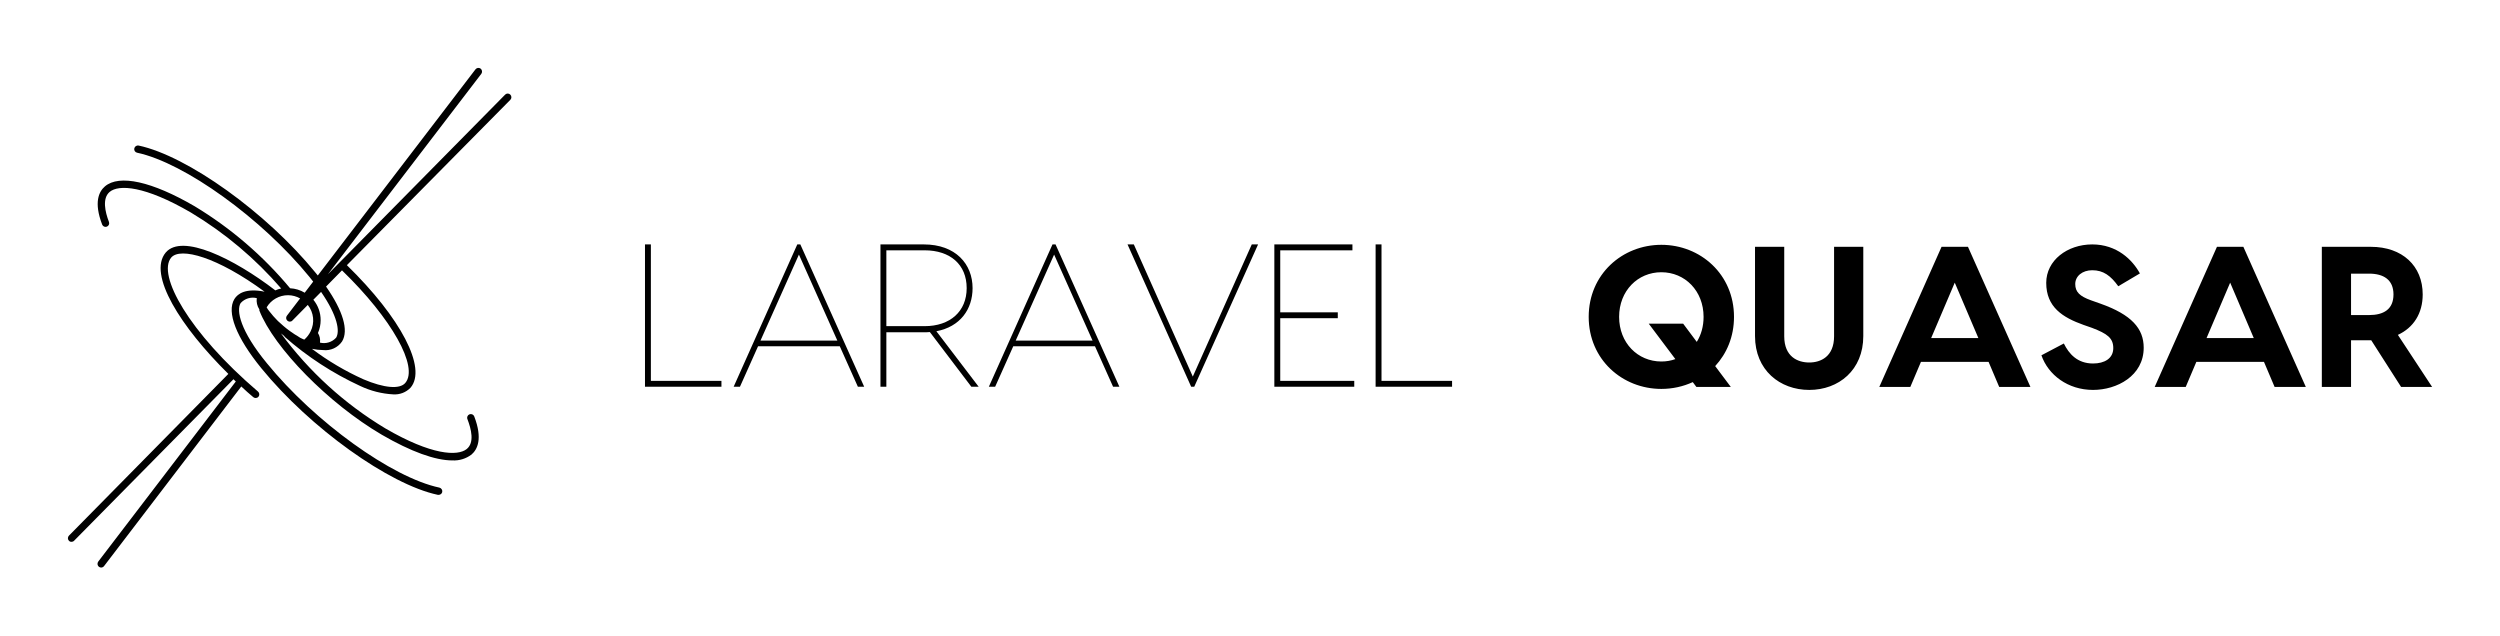
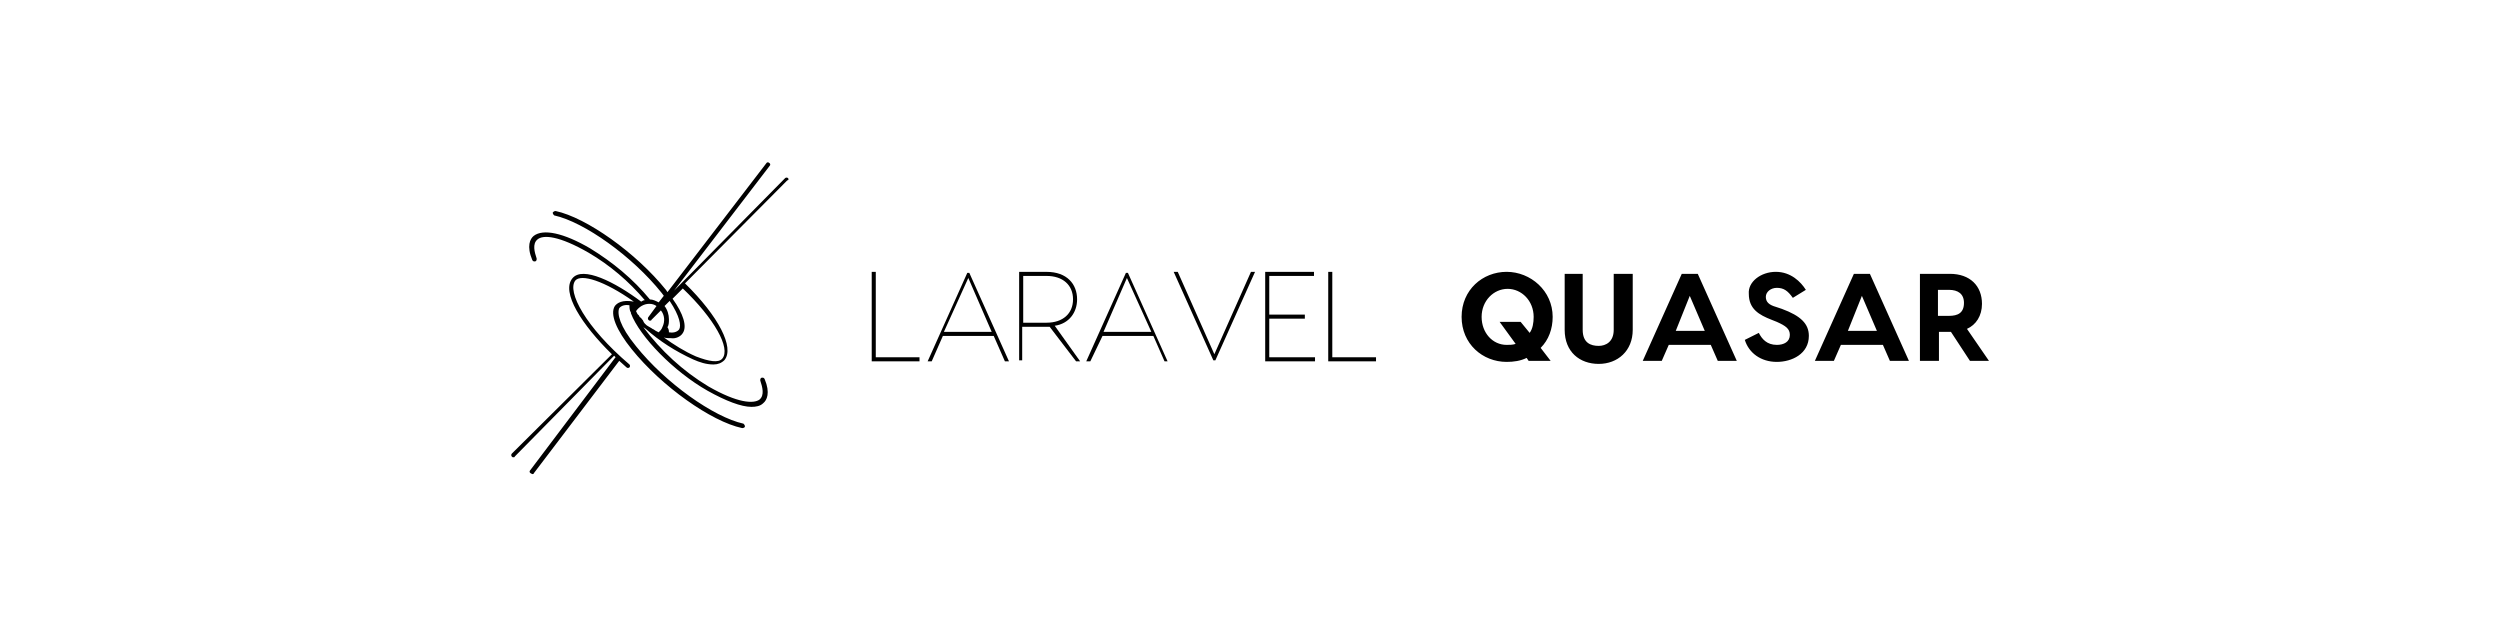
- <svg xmlns="http://www.w3.org/2000/svg" version="1.1" width="3172.301" height="806.333" viewBox="0 0 3172.301 806.333">
+ <svg xmlns="http://www.w3.org/2000/svg" version="1.1" id="Calque_1" x="0px" y="0px" viewBox="0 0 3172.3 806.3" style="enable-background:new 0 0 3172.3 806.3;" xml:space="preserve">
  <g transform="scale(8.615072) translate(10, 10)">
-     <defs id="SvgjsDefs1143" />
-     <g id="SvgjsG1144" featureKey="symbolFeature-0" transform="matrix(1.076334,0,0,1.076334,-21.15223,-17.02098)" fill="#000">
+     <g id="SvgjsG1144" transform="matrix(1.076334,0,0,1.076334,-21.15223,-17.02098)">
      <g>
-         <path d="M80.19,19.47a.49.49,0,0,0-.7,0L55.23,44.06l21-27.44a.52.52,0,0,0-.1-.71.51.51,0,0,0-.7.1L53.85,44.22l-.37-.45C46.84,35.63,36,27.86,29.33,26.44a.51.51,0,0,0-.59.39.49.49,0,0,0,.38.59c6.49,1.38,17.07,9,23.59,17l.51.64-1.16,1.52a4.3,4.3,0,0,0-2-.61A51.91,51.91,0,0,0,37,34.75c-5.84-3.4-10.32-4.4-12.28-2.72-.82.7-1.55,2.17-.38,5.22a.5.5,0,0,0,.64.29.5.5,0,0,0,.29-.65c-.53-1.38-.94-3.22.09-4.1,1.24-1.05,4.81-.86,11.13,2.82A51,51,0,0,1,48.84,46a3.74,3.74,0,0,0-.8.26c-5.7-4.37-12.76-7.82-15-5.18-2.51,3,2.06,10.19,8.57,16.61L19.8,79.82a.5.5,0,0,0,0,.71.46.46,0,0,0,.35.14.47.47,0,0,0,.35-.15l21.81-22.1.32.31L23.8,83.38a.52.52,0,0,0,.1.71.57.57,0,0,0,.3.1.51.51,0,0,0,.4-.2L43.38,59.41c.53.5,1.08,1,1.64,1.46a.5.5,0,0,0,.65-.76c-9.53-8.14-13.83-16-11.88-18.34,1.26-1.47,6.31-.08,12.78,4.67-2.57-.52-3.67.26-4.13,1-1.1,1.8.25,5.26,3.69,9.48,6.64,8.14,17.48,15.91,24.15,17.32h.11a.5.5,0,0,0,.49-.39.52.52,0,0,0-.39-.6c-6.49-1.37-17.07-9-23.59-17C43.23,51.8,42.67,49,43.29,48a2.25,2.25,0,0,1,2.21-.68,2.23,2.23,0,0,0,.35,1.54.41.41,0,0,0,0,.09.13.13,0,0,0,0,.06c2,5.12,9.47,12.73,16.75,17,4,2.32,7.31,3.52,9.67,3.52a4,4,0,0,0,2.61-.8c.82-.7,1.55-2.17.38-5.22a.5.5,0,0,0-.65-.29.5.5,0,0,0-.29.64c.53,1.39,1,3.22-.09,4.11-1.24,1-4.81.86-11.13-2.82A49.25,49.25,0,0,1,48.81,52.15l.48.38a.21.21,0,0,1,0,.06,42.81,42.81,0,0,0,10.38,6.76,12.07,12.07,0,0,0,4.49,1.14,3,3,0,0,0,2.38-.91c2.28-2.66-1.31-9.55-8.71-16.77L80.2,20.18A.5.5,0,0,0,80.19,19.47ZM53.87,52.09a4.31,4.31,0,0,0,.37-1.74,4.36,4.36,0,0,0-1-2.81l1.06-1.07c2.27,3.29,2.59,5.39,2.06,6.26a2.25,2.25,0,0,1-2.21.68A2,2,0,0,0,53.87,52.09ZM48.4,50.46l-.23-.24q-.22-.22-.42-.45l-.22-.27-.32-.39L47,48.83l-.15-.25a3.4,3.4,0,0,1,2.94-1.66,3.38,3.38,0,0,1,1.64.44l-1.81,2.37a.5.5,0,0,0,.07.68.51.51,0,0,0,.33.13.47.47,0,0,0,.35-.15l2.11-2.14a3.38,3.38,0,0,1,.38,3.63A3.56,3.56,0,0,1,52,53l-.28-.12-.29-.14L51,52.46l-.29-.17c-.18-.11-.36-.24-.53-.36a2.27,2.27,0,0,1-.25-.18c-.26-.19-.53-.4-.78-.62S48.63,50.68,48.4,50.46Zm17.42,8.47c-.76.89-2.9.7-5.72-.5a36.86,36.86,0,0,1-7.05-4.17,8.58,8.58,0,0,0,1.54.17,2.75,2.75,0,0,0,2.58-1.18c.93-1.52.12-4.2-2.19-7.51l2.18-2.22C64,50.14,67.68,56.76,65.82,58.93Z" />
+         <path d="M118.2,30.9c-0.1-0.1-0.3-0.1-0.4,0c0,0,0,0,0,0l-15.2,15.4l13.1-17.1c0.1-0.1,0.1-0.3-0.1-0.4c-0.1-0.1-0.3-0.1-0.4,0.1     l-13.5,17.6l-0.2-0.3c-4.1-5.1-10.9-9.9-15.1-10.8c-0.2,0-0.3,0.1-0.4,0.2c0,0.2,0.1,0.3,0.2,0.4c0,0,0,0,0,0     c4.1,0.9,10.7,5.6,14.7,10.6l0.3,0.4l-0.7,0.9c-0.4-0.2-0.8-0.4-1.2-0.4c-2.3-2.8-5.1-5.1-8.2-7c-3.6-2.1-6.4-2.7-7.7-1.7     c-0.5,0.4-1,1.4-0.2,3.3c0.1,0.2,0.2,0.2,0.4,0.2c0.2-0.1,0.2-0.2,0.2-0.4c0,0,0,0,0,0c-0.3-0.9-0.6-2,0.1-2.6     c0.8-0.7,3-0.5,7,1.8c2.9,1.7,5.5,3.9,7.7,6.5c-0.2,0-0.3,0.1-0.5,0.2c-3.6-2.7-8-4.9-9.4-3.2c-1.6,1.9,1.3,6.4,5.4,10.4     L80.4,68.6c-0.1,0.1-0.1,0.3,0,0.4c0,0,0,0,0,0c0.1,0.1,0.1,0.1,0.2,0.1c0.1,0,0.2,0,0.2-0.1l13.6-13.8l0.2,0.2L82.9,70.9     c-0.1,0.1-0.1,0.3,0.1,0.4c0.1,0,0.1,0.1,0.2,0.1c0.1,0,0.2,0,0.2-0.1l11.7-15.4c0.3,0.3,0.7,0.6,1,0.9c0.1,0.1,0.3,0.1,0.4,0     c0.1-0.1,0.1-0.3,0-0.4c-6-5.1-8.6-10-7.4-11.5c0.8-0.9,3.9,0,8,2.9c-1.6-0.3-2.3,0.2-2.6,0.6c-0.7,1.1,0.2,3.3,2.3,5.9     c4.1,5.1,10.9,9.9,15.1,10.8h0.1c0.1,0,0.3-0.1,0.3-0.2c0-0.2-0.1-0.3-0.2-0.4c-4.1-0.9-10.7-5.6-14.7-10.6     c-2.3-2.8-2.6-4.5-2.3-5.2c0.3-0.4,0.9-0.5,1.4-0.4c0,0.3,0,0.7,0.2,1c0,0,0,0,0,0.1c0,0,0,0,0,0c1.2,3.2,5.9,8,10.5,10.6     c2.5,1.4,4.6,2.2,6,2.2c0.6,0,1.2-0.1,1.6-0.5c0.5-0.4,1-1.4,0.2-3.3c-0.1-0.2-0.2-0.2-0.4-0.2c0,0,0,0,0,0     c-0.2,0.1-0.2,0.2-0.2,0.4c0.3,0.9,0.6,2-0.1,2.6c-0.8,0.6-3,0.5-7-1.8c-3.5-2.1-6.5-4.9-8.9-8.1l0.3,0.2c0,0,0,0,0,0     c1.9,1.7,4.1,3.1,6.5,4.2c0.9,0.4,1.8,0.7,2.8,0.7c0.6,0,1.1-0.2,1.5-0.6c1.4-1.7-0.8-6-5.4-10.5l14-14.1     C118.3,31.2,118.3,31,118.2,30.9C118.2,30.9,118.2,30.9,118.2,30.9z M101.7,51.3c0.2-0.3,0.2-0.7,0.2-1.1c0-0.6-0.2-1.3-0.6-1.8     l0.7-0.7c1.4,2.1,1.6,3.4,1.3,3.9c-0.3,0.4-0.9,0.5-1.4,0.4C101.9,51.8,101.9,51.6,101.7,51.3z M98.3,50.3l-0.1-0.1     C98.1,50,98,50,97.9,49.9l-0.1-0.2l-0.2-0.2l-0.1-0.2l-0.1-0.2c0.4-0.6,1.1-1,1.8-1c0.4,0,0.7,0.1,1,0.3l-1.1,1.5     c-0.1,0.1-0.1,0.3,0,0.4c0.1,0.1,0.1,0.1,0.2,0.1c0.1,0,0.2,0,0.2-0.1l1.3-1.3c0.5,0.6,0.6,1.5,0.2,2.3c-0.1,0.3-0.3,0.5-0.5,0.7     l-0.2-0.1l-0.2-0.1l-0.3-0.2l-0.2-0.1c-0.1-0.1-0.2-0.1-0.3-0.2c-0.1,0-0.1-0.1-0.2-0.1c-0.2-0.1-0.3-0.2-0.5-0.4     S98.4,50.4,98.3,50.3z M109.2,55.6c-0.5,0.6-1.8,0.4-3.6-0.3c-1.6-0.7-3-1.6-4.4-2.6c0.3,0.1,0.6,0.1,1,0.1     c0.6,0.1,1.3-0.2,1.6-0.7c0.6-0.9,0.1-2.6-1.4-4.7l1.4-1.4C108.1,50.1,110.4,54.2,109.2,55.6z" />
      </g>
    </g>
-     <g id="SvgjsG1145" featureKey="nameLeftFeature-0" transform="matrix(1.497562,0,0,1.497562,83.20292,17.01463)" fill="#000">
-       <path d="M1.78 19.42 l6.94 0 l0 0.58 l-7.52 0 l0 -14 l0.58 0 l0 13.42 z M22.14 20 l-1.78 -3.98 l-8.04 0 l-1.78 3.98 l-0.62 0 l6.26 -14 l0.3 0 l6.28 14 l-0.62 0 z M12.56 15.46 l7.56 0 l-3.78 -8.46 z M34.02 20 l-0.72 0 l-4.08 -5.38 c-0.2 0.02 -0.4 0.02 -0.6 0.02 l-3.68 0 l0 5.36 l-0.58 0 l0 -14 l4.26 0 c3.14 0 4.8 1.94 4.8 4.3 c0 2.08 -1.22 3.8 -3.56 4.24 z M24.94 14.04 l3.76 0 c2.52 0 4.14 -1.46 4.14 -3.74 c0 -2.32 -1.62 -3.72 -4.14 -3.72 l-3.76 0 l0 7.46 z M47.24 20 l-1.78 -3.98 l-8.04 0 l-1.78 3.98 l-0.62 0 l6.26 -14 l0.3 0 l6.28 14 l-0.62 0 z M37.66 15.46 l7.56 0 l-3.78 -8.46 z M60.88 6 l0.62 0 l-6.28 14 l-0.3 0 l-6.26 -14 l0.62 0 l5.8 13 z M63.68 19.42 l7.28 0 l0 0.58 l-7.68 0 l-0.18 0 l0 -14 l0.58 0 l7.1 0 l0 0.58 l-7.1 0 l0 6.1 l5.66 0 l0 0.58 l-5.66 0 l0 6.16 z M73.64 19.42 l6.94 0 l0 0.58 l-7.52 0 l0 -14 l0.58 0 l0 13.42 z" />
+     <g id="SvgjsG1145" transform="matrix(1.497562,0,0,1.497562,83.20292,17.01463)">
+       <path d="M23.9,17.1h4.3v0.4h-4.7V8.7h0.4C23.9,8.7,23.9,17.1,23.9,17.1z M36.6,17.5L35.5,15h-5l-1.1,2.5H29l3.9-8.7h0.2l3.9,8.7    H36.6z M30.6,14.6h4.7L33,9.3L30.6,14.6z M44,17.5h-0.4L41,14.1c-0.1,0-0.2,0-0.4,0h-2.3v3.3H38V8.7h2.7c2,0,3,1.2,3,2.7    c0,1.3-0.8,2.4-2.2,2.6L44,17.5z M38.4,13.7h2.3c1.6,0,2.6-0.9,2.6-2.3c0-1.4-1-2.3-2.6-2.3h-2.3V13.7z M52.3,17.5L51.2,15h-5    L45,17.5h-0.4l3.9-8.7h0.2l3.9,8.7H52.3L52.3,17.5z M46.3,14.6H51l-2.4-5.3L46.3,14.6z M60.8,8.7h0.4l-3.9,8.7h-0.2l-3.9-8.7h0.4    l3.6,8.1L60.8,8.7z M62.6,17.1h4.5v0.4h-4.8h-0.1V8.7h0.4H67v0.4h-4.4v3.8h3.5v0.4h-3.5L62.6,17.1L62.6,17.1z M68.8,17.1h4.3v0.4    h-4.7V8.7h0.4V17.1L68.8,17.1z" />
    </g>
-     <g id="SvgjsG1146" featureKey="nameRightFeature-0" transform="matrix(1.473979,0,0,1.473979,213.8295,17.50989)" fill="#000">
-       <path d="M21.42 13 c0 1.98 -0.72 3.66 -1.88 4.92 l1.56 2.08 l-3.44 0 l-0.36 -0.48 c-0.96 0.44 -2.02 0.68 -3.14 0.68 c-3.9 0 -7.26 -2.94 -7.26 -7.2 s3.36 -7.2 7.26 -7.2 s7.26 2.94 7.26 7.2 z M14.16 17.46 c0.5 0 0.96 -0.08 1.4 -0.24 l-2.66 -3.54 l3.44 0 l1.36 1.82 c0.44 -0.7 0.68 -1.56 0.68 -2.5 c0 -2.6 -1.86 -4.46 -4.22 -4.46 s-4.22 1.86 -4.22 4.46 s1.86 4.46 4.22 4.46 z M31.42 6 l2.92 0 l0 8.92 c0 3.4 -2.46 5.38 -5.4 5.38 s-5.42 -1.98 -5.42 -5.38 l0 -8.92 l2.92 0 l0 8.94 c0 2.04 1.34 2.62 2.5 2.62 c1.14 0 2.48 -0.58 2.48 -2.62 l0 -8.94 z M47.92 20 l-1.06 -2.5 l-6.76 0 l-1.06 2.5 l-3.1 0 l6.22 -14 l2.64 0 l6.24 14 l-3.12 0 z M41.12 15.12 l4.72 0 l-2.36 -5.54 z M57.22 5.76 c2.46 0 4.02 1.54 4.76 2.9 l-2.16 1.28 c-0.76 -1.06 -1.5 -1.6 -2.6 -1.6 c-0.98 0 -1.7 0.58 -1.7 1.38 s0.46 1.22 1.56 1.62 l0.96 0.34 c3.1 1.1 4.32 2.48 4.32 4.4 c0 2.82 -2.68 4.22 -5.06 4.22 c-2.52 0 -4.48 -1.5 -5.16 -3.46 l2.24 -1.18 c0.5 1.02 1.34 2 2.92 2 c1.14 0 2.02 -0.5 2.02 -1.54 c0 -1 -0.6 -1.44 -2.12 -2.02 l-0.86 -0.3 c-2.06 -0.74 -3.72 -1.76 -3.72 -4.2 c0 -2.24 2.1 -3.84 4.6 -3.84 z M75.44 20 l-1.06 -2.5 l-6.76 0 l-1.06 2.5 l-3.1 0 l6.22 -14 l2.64 0 l6.24 14 l-3.12 0 z M68.64 15.12 l4.72 0 l-2.36 -5.54 z M91.18 20 l-3.1 0 l-2.98 -4.66 l-0.04 0 l-1.98 0 l0 4.66 l-2.92 0 l0 -14 l4.9 0 c3.14 0 5.18 1.9 5.18 4.76 c0 1.9 -0.92 3.32 -2.48 4.04 z M83.08 8.68 l0 4.14 l1.8 0 c1.44 0 2.44 -0.56 2.44 -2.06 c0 -1.48 -1 -2.08 -2.44 -2.08 l-1.8 0 z" />
+     <g id="SvgjsG1146" transform="matrix(1.473979,0,0,1.473979,213.8295,17.50989)">
+       <path d="M3.3,13c0,1.2-0.4,2.3-1.2,3.1l1,1.3H0.9l-0.2-0.3c-0.6,0.3-1.3,0.4-2,0.4c-2.4,0-4.5-1.8-4.5-4.5s2.1-4.5,4.5-4.5    S3.3,10.4,3.3,13L3.3,13z M-1.3,15.8c0.3,0,0.6,0,0.9-0.1L-2,13.5h2.1L1,14.6c0.3-0.4,0.4-1,0.4-1.6c0-1.6-1.2-2.8-2.6-2.8    s-2.6,1.2-2.6,2.8S-2.7,15.8-1.3,15.8L-1.3,15.8z M9.5,8.7h1.8v5.6c0,2.1-1.5,3.4-3.4,3.4s-3.4-1.2-3.4-3.4V8.7h1.8v5.6    c0,1.3,0.8,1.6,1.6,1.6c0.7,0,1.5-0.4,1.5-1.6V8.7L9.5,8.7z M19.8,17.4l-0.7-1.6h-4.2l-0.7,1.6h-1.9l3.9-8.7h1.6l3.9,8.7H19.8    L19.8,17.4z M15.6,14.4h2.9l-1.5-3.5L15.6,14.4z M25.6,8.5c1.5,0,2.5,1,3,1.8l-1.3,0.8c-0.5-0.7-0.9-1-1.6-1    c-0.6,0-1.1,0.4-1.1,0.9c0,0.5,0.3,0.8,1,1l0.6,0.2c1.9,0.7,2.7,1.5,2.7,2.7c0,1.8-1.7,2.6-3.2,2.6c-1.6,0-2.8-0.9-3.2-2.2    l1.4-0.7c0.3,0.6,0.8,1.2,1.8,1.2c0.7,0,1.3-0.3,1.3-1c0-0.6-0.4-0.9-1.3-1.3l-0.5-0.2c-1.3-0.5-2.3-1.1-2.3-2.6    C22.8,9.5,24.1,8.5,25.6,8.5L25.6,8.5z M37,17.4l-0.7-1.6h-4.2l-0.7,1.6h-1.9l3.9-8.7h1.6l3.9,8.7H37z M32.8,14.4h2.9l-1.5-3.5    L32.8,14.4z M46.9,17.4h-1.9l-1.9-2.9h0h-1.2v2.9H40V8.7H43c2,0,3.2,1.2,3.2,3c0,1.2-0.6,2.1-1.5,2.5L46.9,17.4z M41.8,10.3v2.6    h1.1c0.9,0,1.5-0.3,1.5-1.3c0-0.9-0.6-1.3-1.5-1.3H41.8z" />
    </g>
  </g>
</svg>
